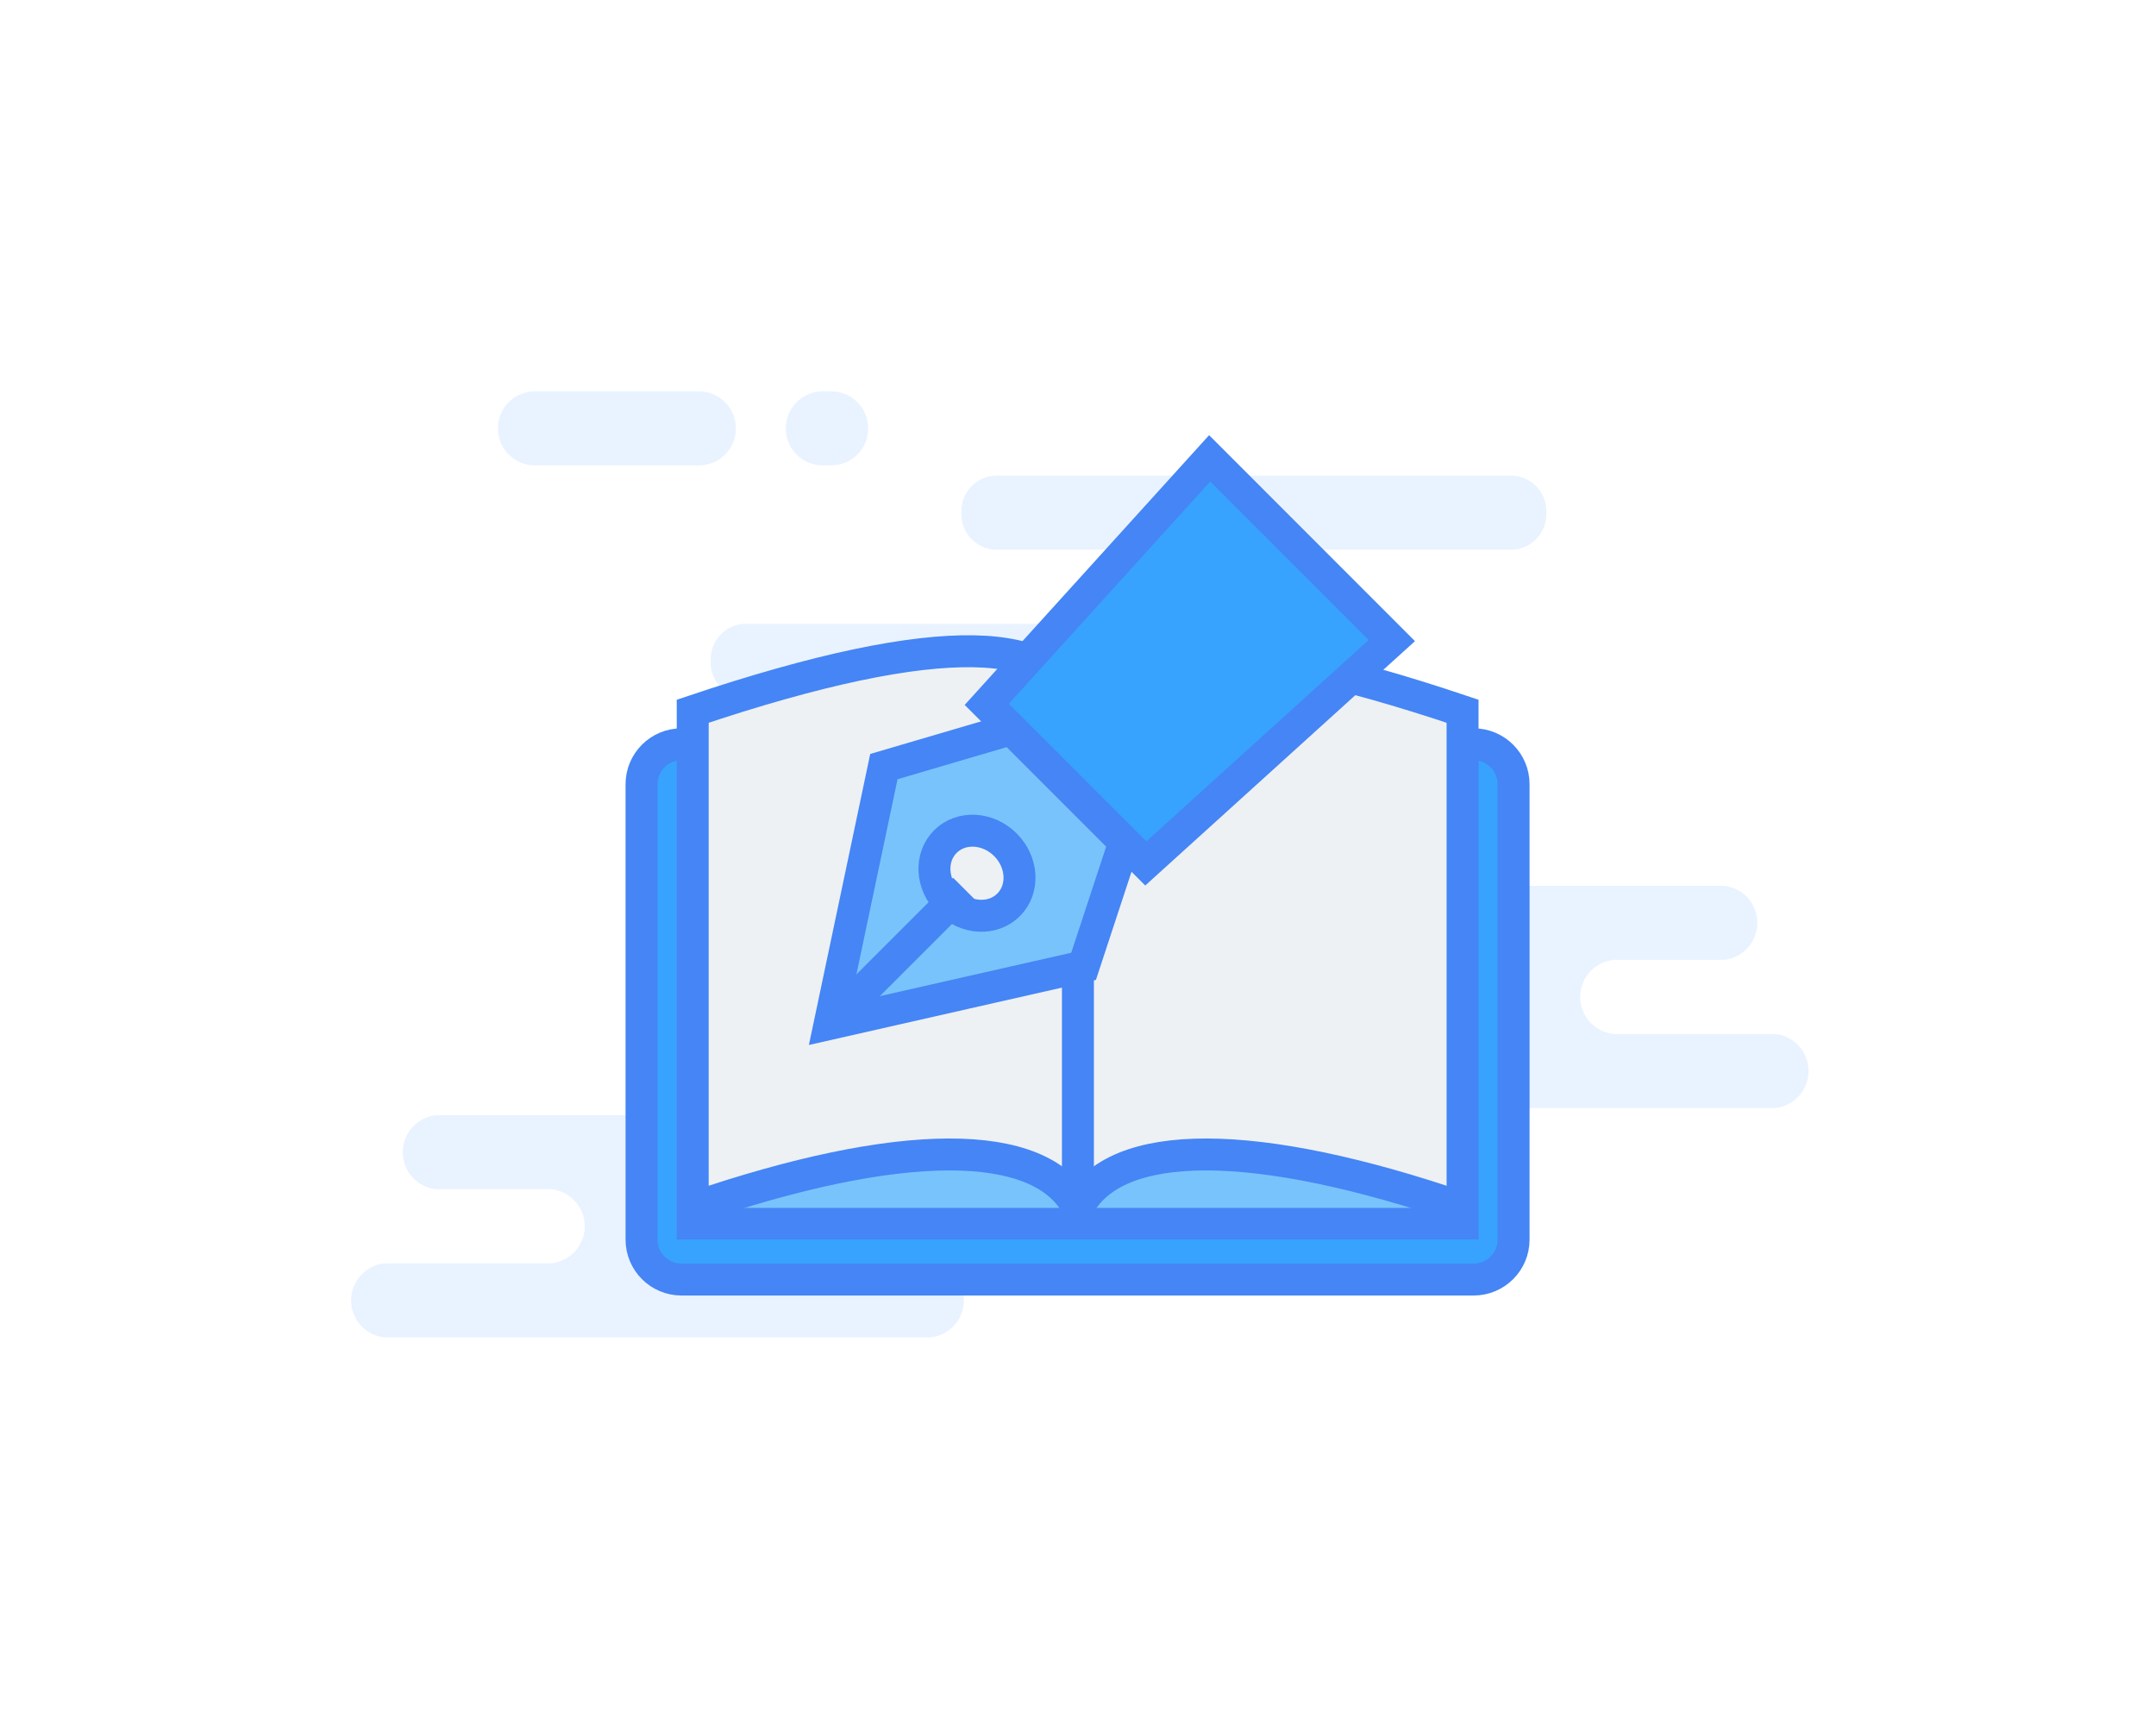
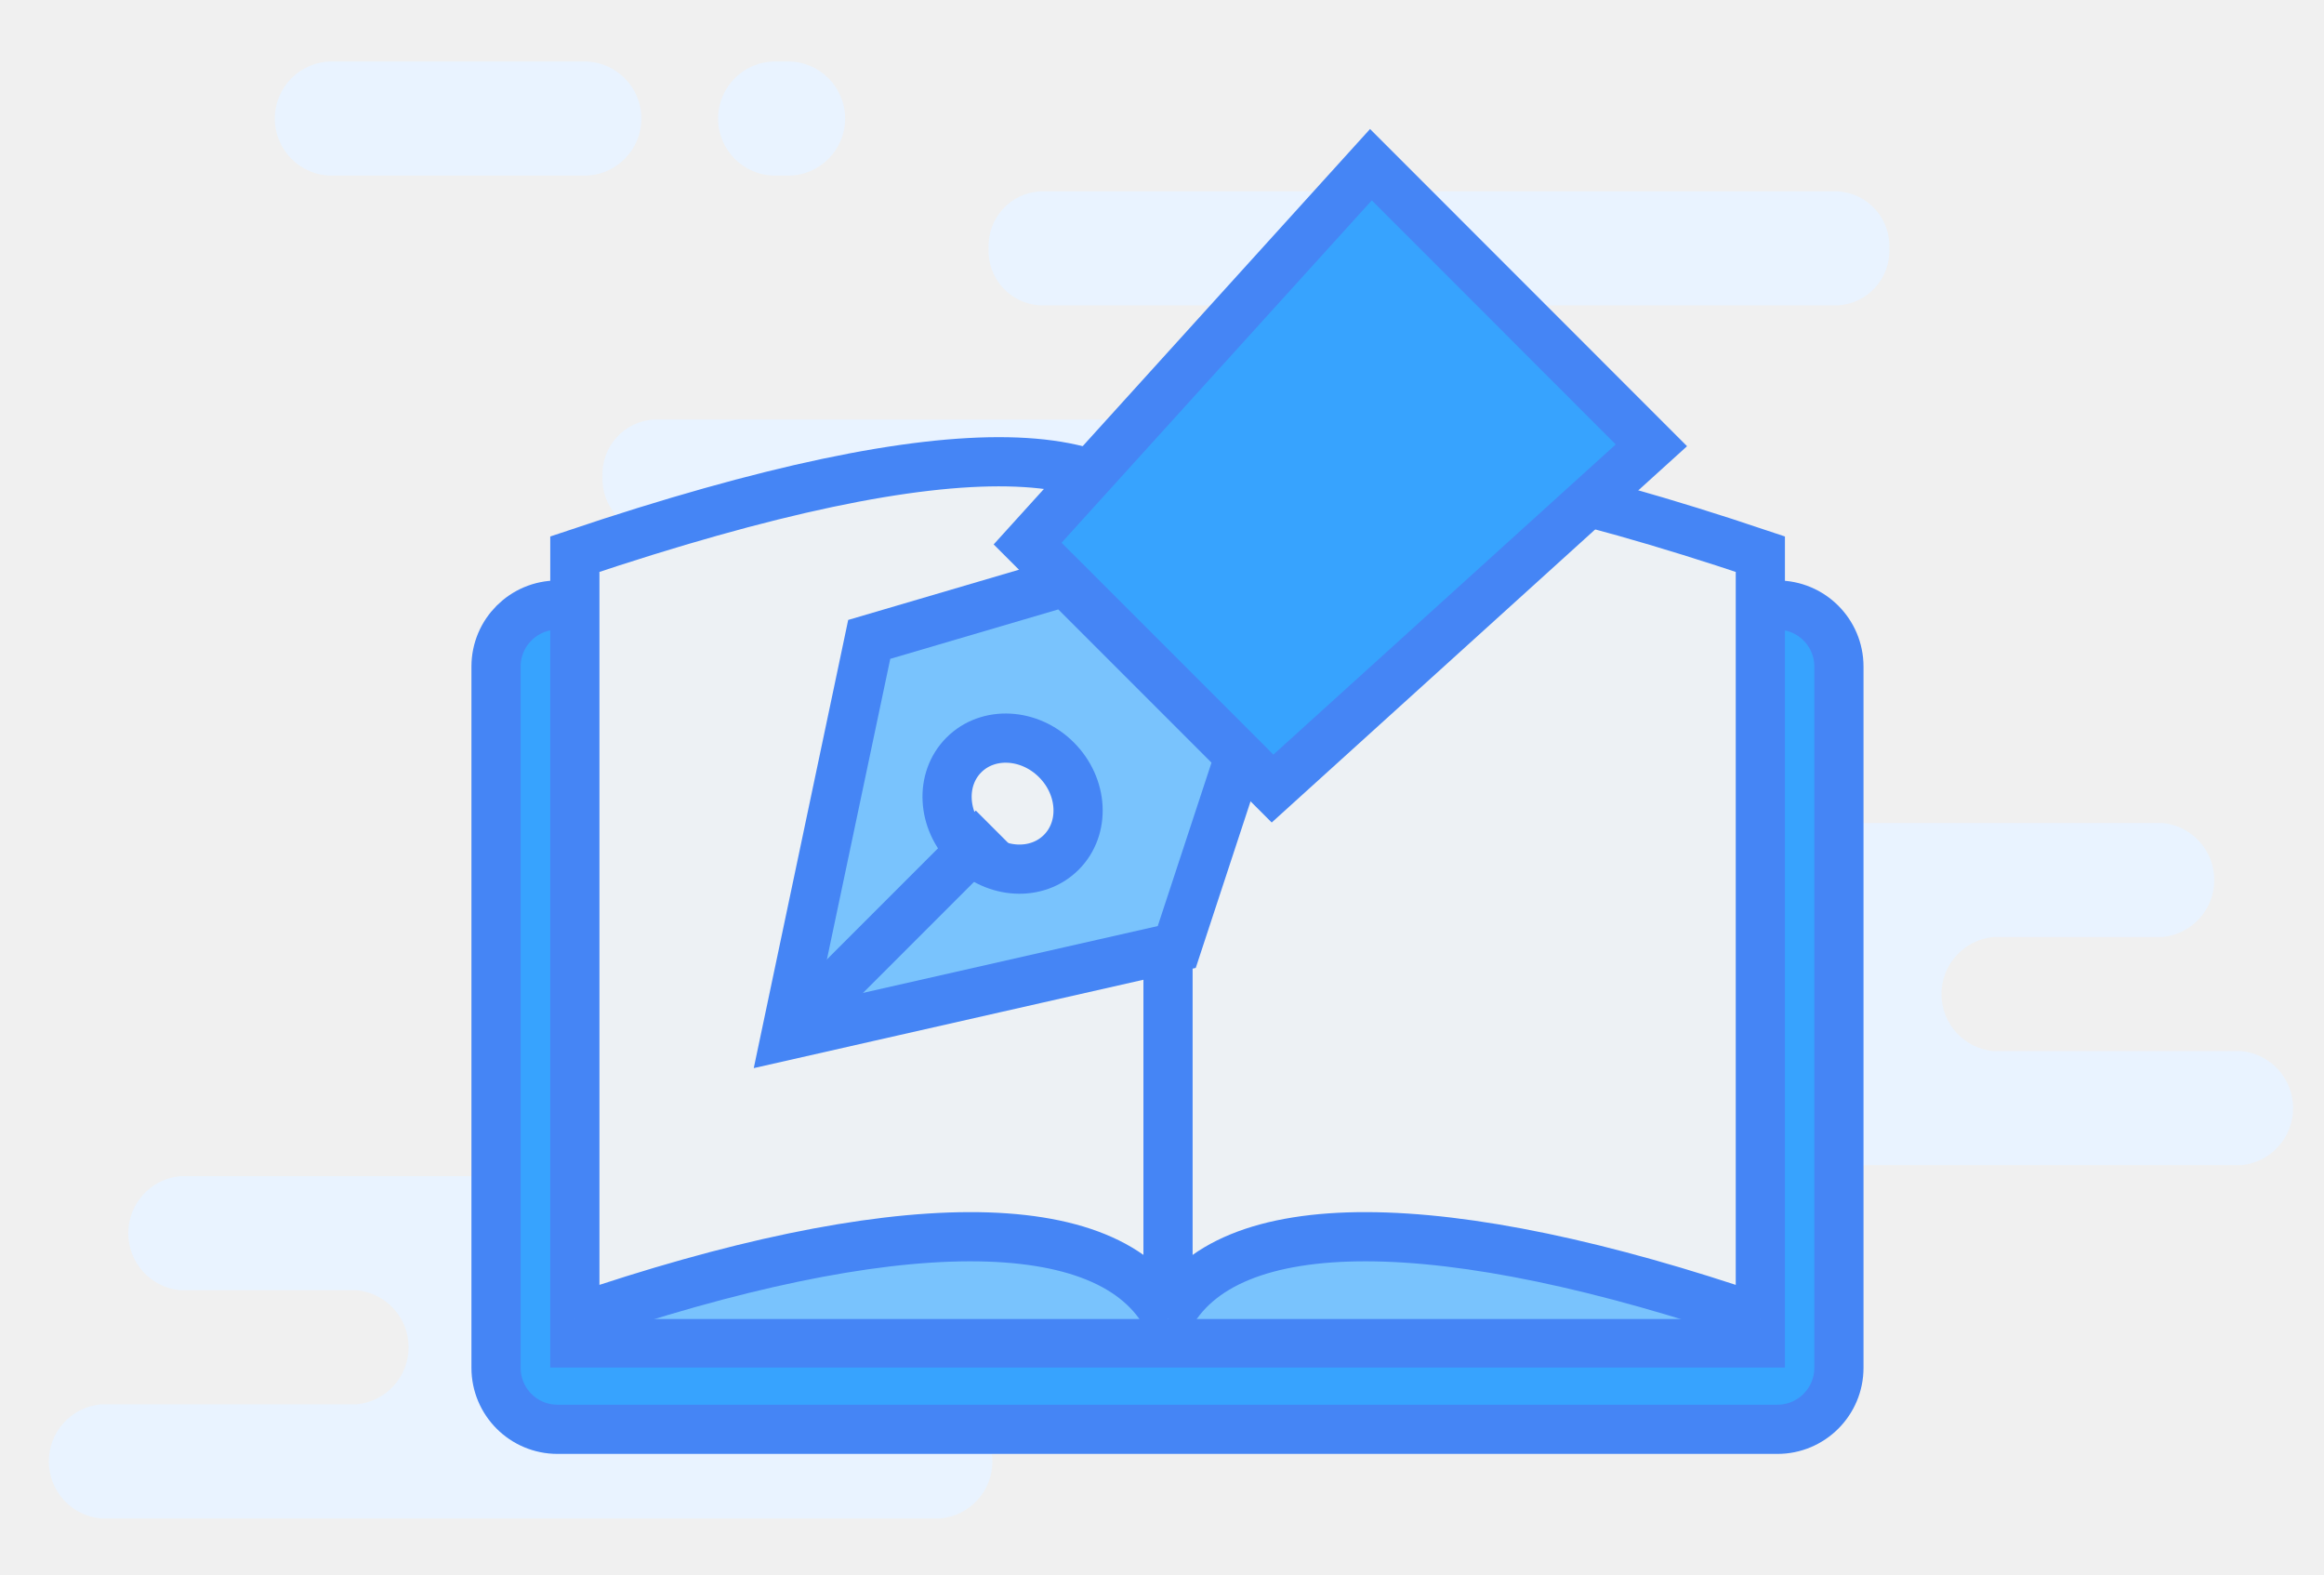
- <svg xmlns="http://www.w3.org/2000/svg" width="270px" height="216px" viewBox="0 0 270 216" version="1.1">
-   <g id="Page-1" stroke="none" stroke-width="1" fill="none" fill-rule="evenodd">
-     <g id="项目列表" transform="translate(-540, -158)">
-       <g id="矩形" transform="translate(540, 158)">
-         <g id="分组-13">
-           <g id="项目列表_进校园">
-             <rect id="矩形" fill="#FFFFFF" x="0" y="0" width="270" height="216" />
-             <g id="资源-5" transform="translate(43, 49)">
-               <rect id="矩形" fill="#E9F3FF" transform="translate(60.565, 4.64) rotate(180) translate(-60.565, -4.64) " x="55.4" y="7.10542736e-15" width="10.33" height="9.28" rx="4.64" />
-               <rect id="矩形" fill="#E9F3FF" transform="translate(34.255, 4.64) rotate(180) translate(-34.255, -4.64) " x="19.35" y="4.4408921e-15" width="29.81" height="9.28" rx="4.64" />
-               <path d="M146.45,19.83 L119.93,19.83 C117.495,19.965 115.622,22.034 115.73,24.47 C115.622,26.906 117.495,28.975 119.93,29.11 L124.93,29.11 C127.365,29.245 129.238,31.314 129.13,33.75 C129.238,36.186 127.365,38.255 124.93,38.39 L50.15,38.39 C47.735,38.229 45.891,36.168 46,33.75 C45.892,31.314 47.765,29.245 50.2,29.11 L97.72,29.11 C100.155,28.975 102.028,26.906 101.92,24.47 C102.028,22.034 100.155,19.965 97.72,19.83 L81.59,19.83 C79.158,19.701 77.287,17.633 77.4,15.2 C77.287,12.766 79.157,10.695 81.59,10.56 L146.45,10.56 C148.885,10.695 150.758,12.764 150.65,15.2 C150.758,17.634 148.883,19.701 146.45,19.83 Z" id="路径" fill="#E9F3FF" />
-               <path d="M104.63,61.92 L172.9,61.92 C175.274,62.167 177.078,64.168 177.078,66.555 C177.078,68.942 175.274,70.943 172.9,71.19 L159.12,71.19 C156.724,71.413 154.891,73.423 154.891,75.83 C154.891,78.237 156.724,80.247 159.12,80.47 L179.31,80.47 C181.684,80.717 183.488,82.718 183.488,85.105 C183.488,87.492 181.684,89.493 179.31,89.74 L111,89.74 C108.626,89.493 106.822,87.492 106.822,85.105 C106.822,82.718 108.626,80.717 111,80.47 L141,80.47 C143.396,80.247 145.229,78.237 145.229,75.83 C145.229,73.423 143.396,71.413 141,71.19 L104.63,71.19 C102.256,70.943 100.452,68.942 100.452,66.555 C100.452,64.168 102.256,62.167 104.63,61.92 Z" id="路径" fill="#E9F3FF" />
-               <path d="M5.2,109.19 L26,109.19 C28.396,108.967 30.229,106.957 30.229,104.55 C30.229,102.143 28.396,100.133 26,99.91 L11.61,99.91 C9.236,99.663 7.432,97.662 7.432,95.275 C7.432,92.888 9.236,90.887 11.61,90.64 L79.88,90.64 C82.254,90.887 84.058,92.888 84.058,95.275 C84.058,97.662 82.254,99.663 79.88,99.91 L45.41,99.91 C43.014,100.133 41.181,102.143 41.181,104.55 C41.181,106.957 43.014,108.967 45.41,109.19 L73.48,109.19 C75.876,109.413 77.709,111.423 77.709,113.83 C77.709,116.237 75.876,118.247 73.48,118.47 L5.2,118.47 C2.804,118.247 0.971,116.237 0.971,113.83 C0.971,111.423 2.804,109.413 5.2,109.19 Z" id="路径" fill="#E9F3FF" />
-               <rect id="矩形" stroke="#4585F5" stroke-width="4" fill="#37A3FE" x="37.34" y="44.2" width="109.21" height="67.02" rx="5" />
-               <path d="M140.15,104.2 L43.75,104.2 L43.75,40.06 C75.27,29.46 90,30.64 92,40.06 C94,30.64 108.64,29.46 140.16,40.06 L140.16,104.2 L140.15,104.2 Z" id="路径" stroke="#4585F5" stroke-width="4" fill="#EDF1F4" />
-               <path d="M91.99,40.06 L91.99,103.65" id="路径" stroke="#4585F5" stroke-width="4" fill="#79C3FD" />
-               <path d="M92,102.25 C87.35,93.25 69.55,93.41 43.76,102.25" id="路径" stroke="#4585F5" stroke-width="4" fill="#79C3FD" />
-               <path d="M140.15,102.25 C114.36,93.41 96.63,93.25 91.99,102.25" id="路径" stroke="#4585F5" stroke-width="4" fill="#79C3FD" />
-               <polygon id="路径" stroke="#4585F5" stroke-width="4" fill="#37A3FE" points="100.49 59.12 80.57 39.2 108.49 8.39 131.3 31.21" />
-               <polygon id="路径" stroke="#4585F5" stroke-width="4" fill="#79C3FD" points="92.7 72 60.9 79.21 67.69 46.99 83.64 42.3 97.81 56.47" />
-               <ellipse id="椭圆形" stroke="#4585F5" stroke-width="4" fill="#EDF1F4" transform="translate(79.34864, 60.34501) rotate(-45) translate(-79.34864, -60.34501) " cx="79.349" cy="60.345" rx="5.04" ry="5.6" />
-               <path d="M61.8,78.29 L77.77,62.32" id="路径" stroke="#4585F5" stroke-width="4" fill="#EDF1F4" />
-             </g>
-           </g>
-         </g>
-       </g>
+ <svg xmlns="http://www.w3.org/2000/svg" width="189px" height="128px" viewBox="0 0 189 128" version="1.1">
+   <g id="社交课程策划项目" stroke="none" stroke-width="1" fill="none" fill-rule="evenodd">
+     <g id="资源-5" transform="translate(3, 5)">
+       <rect id="矩形" fill="#E9F3FF" transform="translate(60.565, 4.64) rotate(180) translate(-60.565, -4.64) " x="55.4" y="7.10542736e-15" width="10.33" height="9.28" rx="4.64" />
+       <rect id="矩形" fill="#E9F3FF" transform="translate(34.255, 4.64) rotate(180) translate(-34.255, -4.64) " x="19.35" y="4.4408921e-15" width="29.81" height="9.28" rx="4.64" />
+       <path d="M146.45,19.83 L119.93,19.83 C117.495,19.965 115.622,22.034 115.73,24.47 C115.622,26.906 117.495,28.975 119.93,29.11 L124.93,29.11 C127.365,29.245 129.238,31.314 129.13,33.75 C129.238,36.186 127.365,38.255 124.93,38.39 L50.15,38.39 C47.735,38.229 45.891,36.168 46,33.75 C45.892,31.314 47.765,29.245 50.2,29.11 L97.72,29.11 C100.155,28.975 102.028,26.906 101.92,24.47 C102.028,22.034 100.155,19.965 97.72,19.83 L81.59,19.83 C79.158,19.701 77.287,17.633 77.4,15.2 C77.287,12.766 79.157,10.695 81.59,10.56 L146.45,10.56 C148.885,10.695 150.758,12.764 150.65,15.2 C150.758,17.634 148.883,19.701 146.45,19.83 Z" id="路径" fill="#E9F3FF" />
+       <path d="M104.63,61.92 L172.9,61.92 C175.274,62.167 177.078,64.168 177.078,66.555 C177.078,68.942 175.274,70.943 172.9,71.19 L159.12,71.19 C156.724,71.413 154.891,73.423 154.891,75.83 C154.891,78.237 156.724,80.247 159.12,80.47 L179.31,80.47 C181.684,80.717 183.488,82.718 183.488,85.105 C183.488,87.492 181.684,89.493 179.31,89.74 L111,89.74 C108.626,89.493 106.822,87.492 106.822,85.105 C106.822,82.718 108.626,80.717 111,80.47 L141,80.47 C143.396,80.247 145.229,78.237 145.229,75.83 C145.229,73.423 143.396,71.413 141,71.19 L104.63,71.19 C102.256,70.943 100.452,68.942 100.452,66.555 C100.452,64.168 102.256,62.167 104.63,61.92 Z" id="路径" fill="#E9F3FF" />
+       <path d="M5.2,109.19 L26,109.19 C28.396,108.967 30.229,106.957 30.229,104.55 C30.229,102.143 28.396,100.133 26,99.91 L11.61,99.91 C9.236,99.663 7.432,97.662 7.432,95.275 C7.432,92.888 9.236,90.887 11.61,90.64 L79.88,90.64 C82.254,90.887 84.058,92.888 84.058,95.275 C84.058,97.662 82.254,99.663 79.88,99.91 L45.41,99.91 C43.014,100.133 41.181,102.143 41.181,104.55 C41.181,106.957 43.014,108.967 45.41,109.19 L73.48,109.19 C75.876,109.413 77.709,111.423 77.709,113.83 C77.709,116.237 75.876,118.247 73.48,118.47 L5.2,118.47 C2.804,118.247 0.971,116.237 0.971,113.83 C0.971,111.423 2.804,109.413 5.2,109.19 Z" id="路径" fill="#E9F3FF" />
+       <rect id="矩形" stroke="#4585F5" stroke-width="4" fill="#37A3FE" x="37.34" y="44.2" width="109.21" height="67.02" rx="5" />
+       <path d="M140.15,104.2 L43.75,104.2 L43.75,40.06 C75.27,29.46 90,30.64 92,40.06 C94,30.64 108.64,29.46 140.16,40.06 L140.16,104.2 L140.15,104.2 Z" id="路径" stroke="#4585F5" stroke-width="4" fill="#EDF1F4" />
+       <path d="M91.99,40.06 L91.99,103.65" id="路径" stroke="#4585F5" stroke-width="4" fill="#79C3FD" />
+       <path d="M92,102.25 C87.35,93.25 69.55,93.41 43.76,102.25" id="路径" stroke="#4585F5" stroke-width="4" fill="#79C3FD" />
+       <path d="M140.15,102.25 C114.36,93.41 96.63,93.25 91.99,102.25" id="路径" stroke="#4585F5" stroke-width="4" fill="#79C3FD" />
+       <polygon id="路径" stroke="#4585F5" stroke-width="4" fill="#37A3FE" points="100.49 59.12 80.57 39.2 108.49 8.39 131.3 31.21" />
+       <polygon id="路径" stroke="#4585F5" stroke-width="4" fill="#79C3FD" points="92.7 72 60.9 79.21 67.69 46.99 83.64 42.3 97.81 56.47" />
+       <ellipse id="椭圆形" stroke="#4585F5" stroke-width="4" fill="#EDF1F4" transform="translate(79.34864, 60.34501) rotate(-45) translate(-79.34864, -60.34501) " cx="79.349" cy="60.345" rx="5.04" ry="5.6" />
+       <path d="M61.8,78.29 L77.77,62.32" id="路径" stroke="#4585F5" stroke-width="4" fill="#EDF1F4" />
    </g>
  </g>
</svg>
